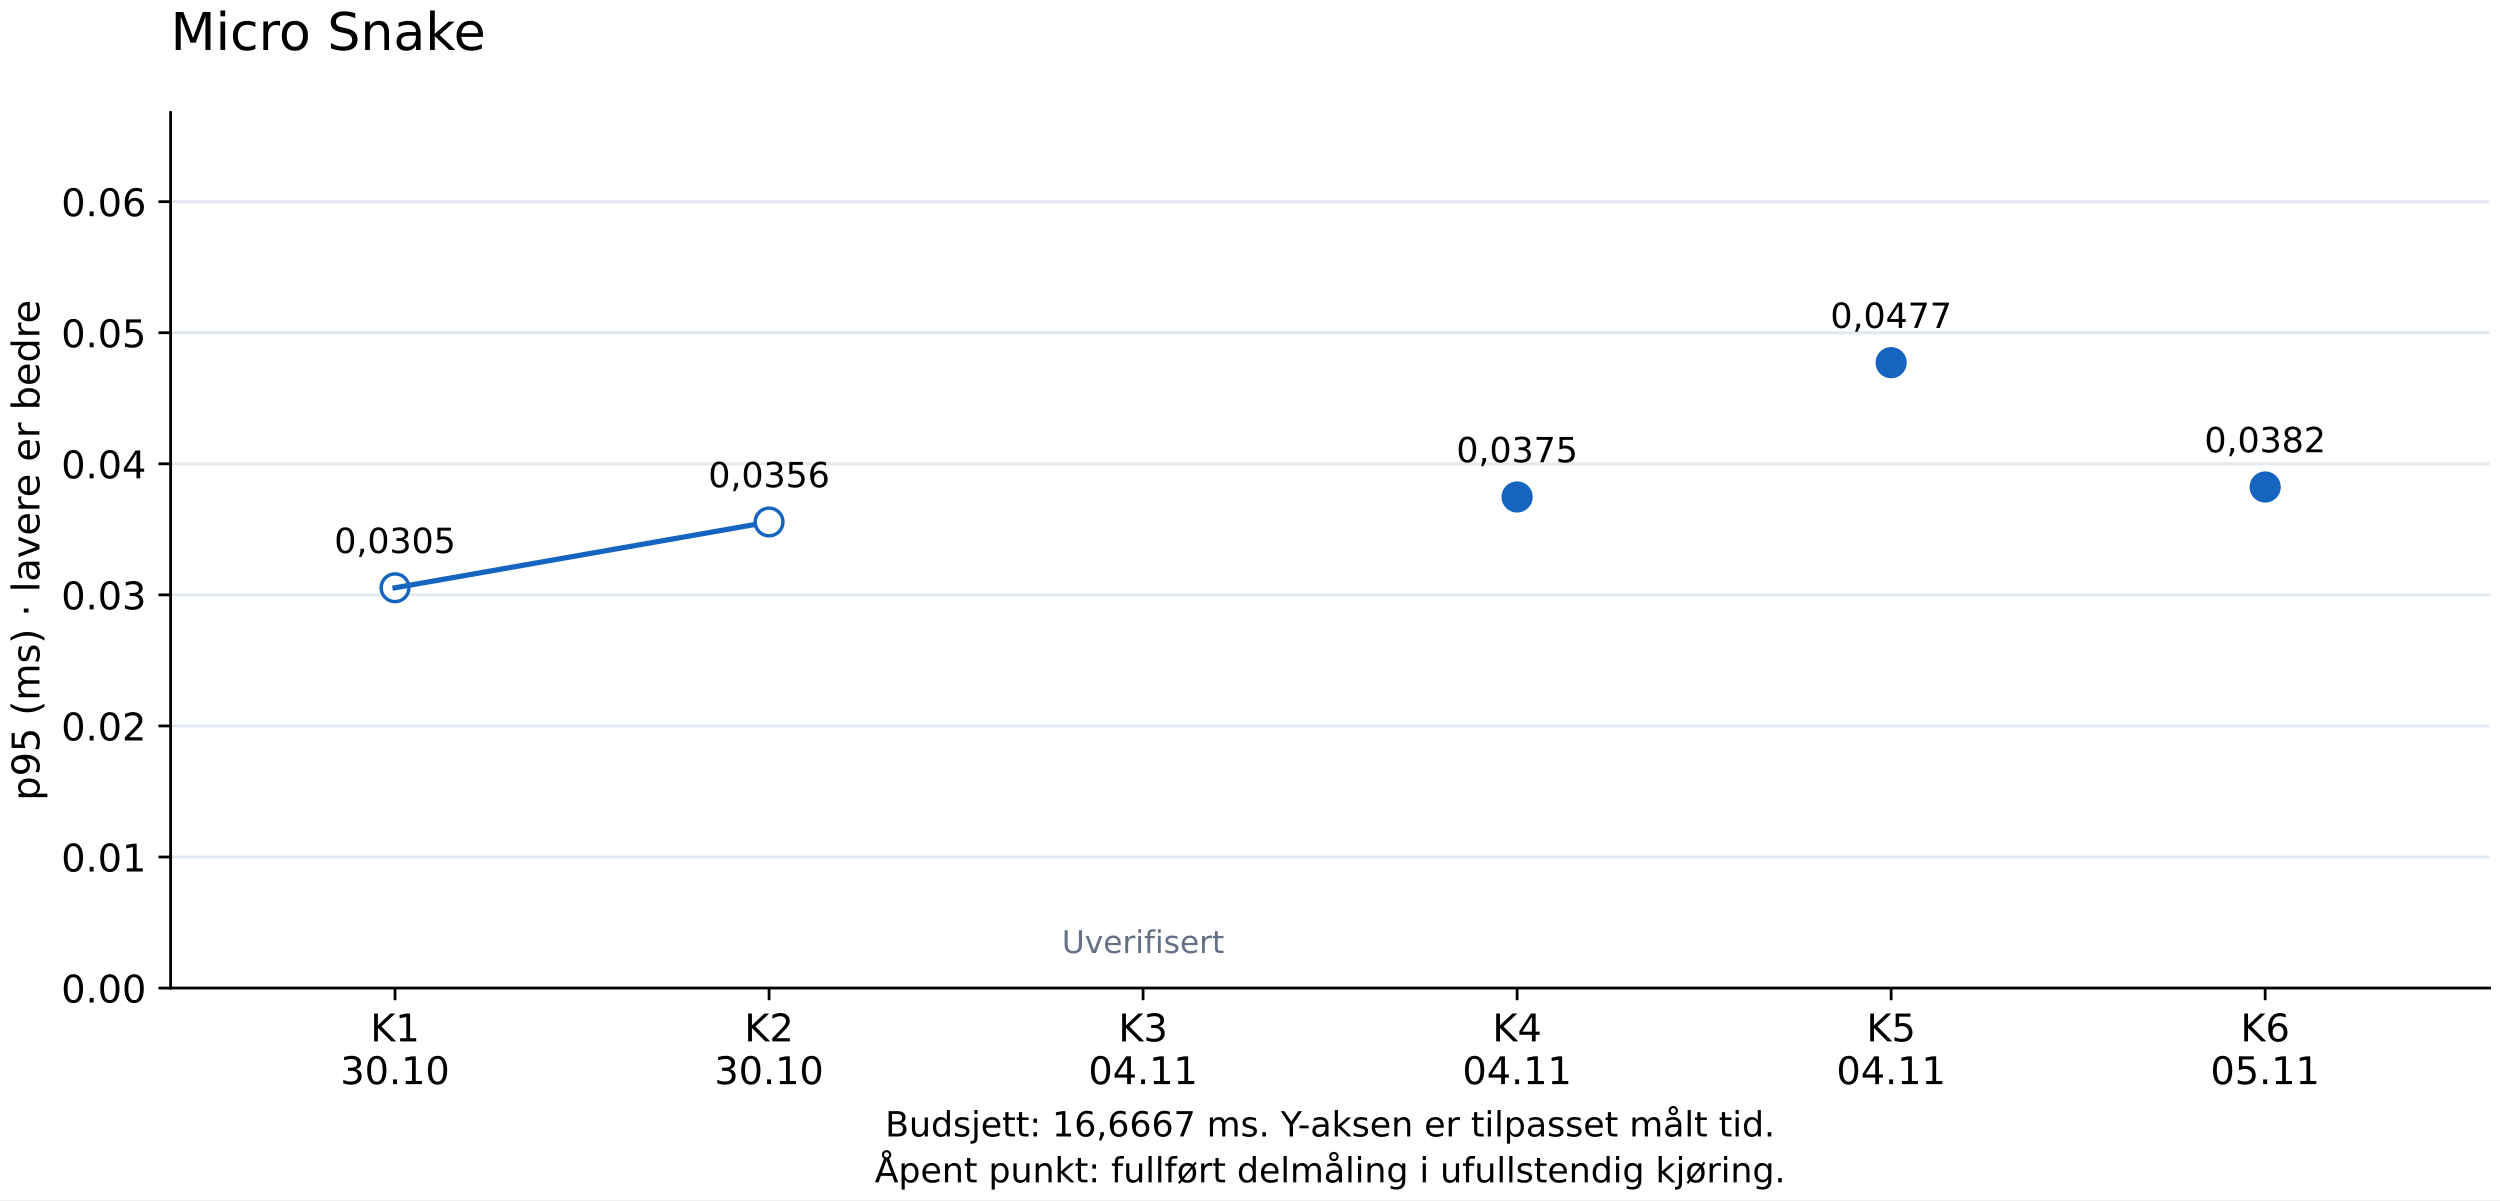
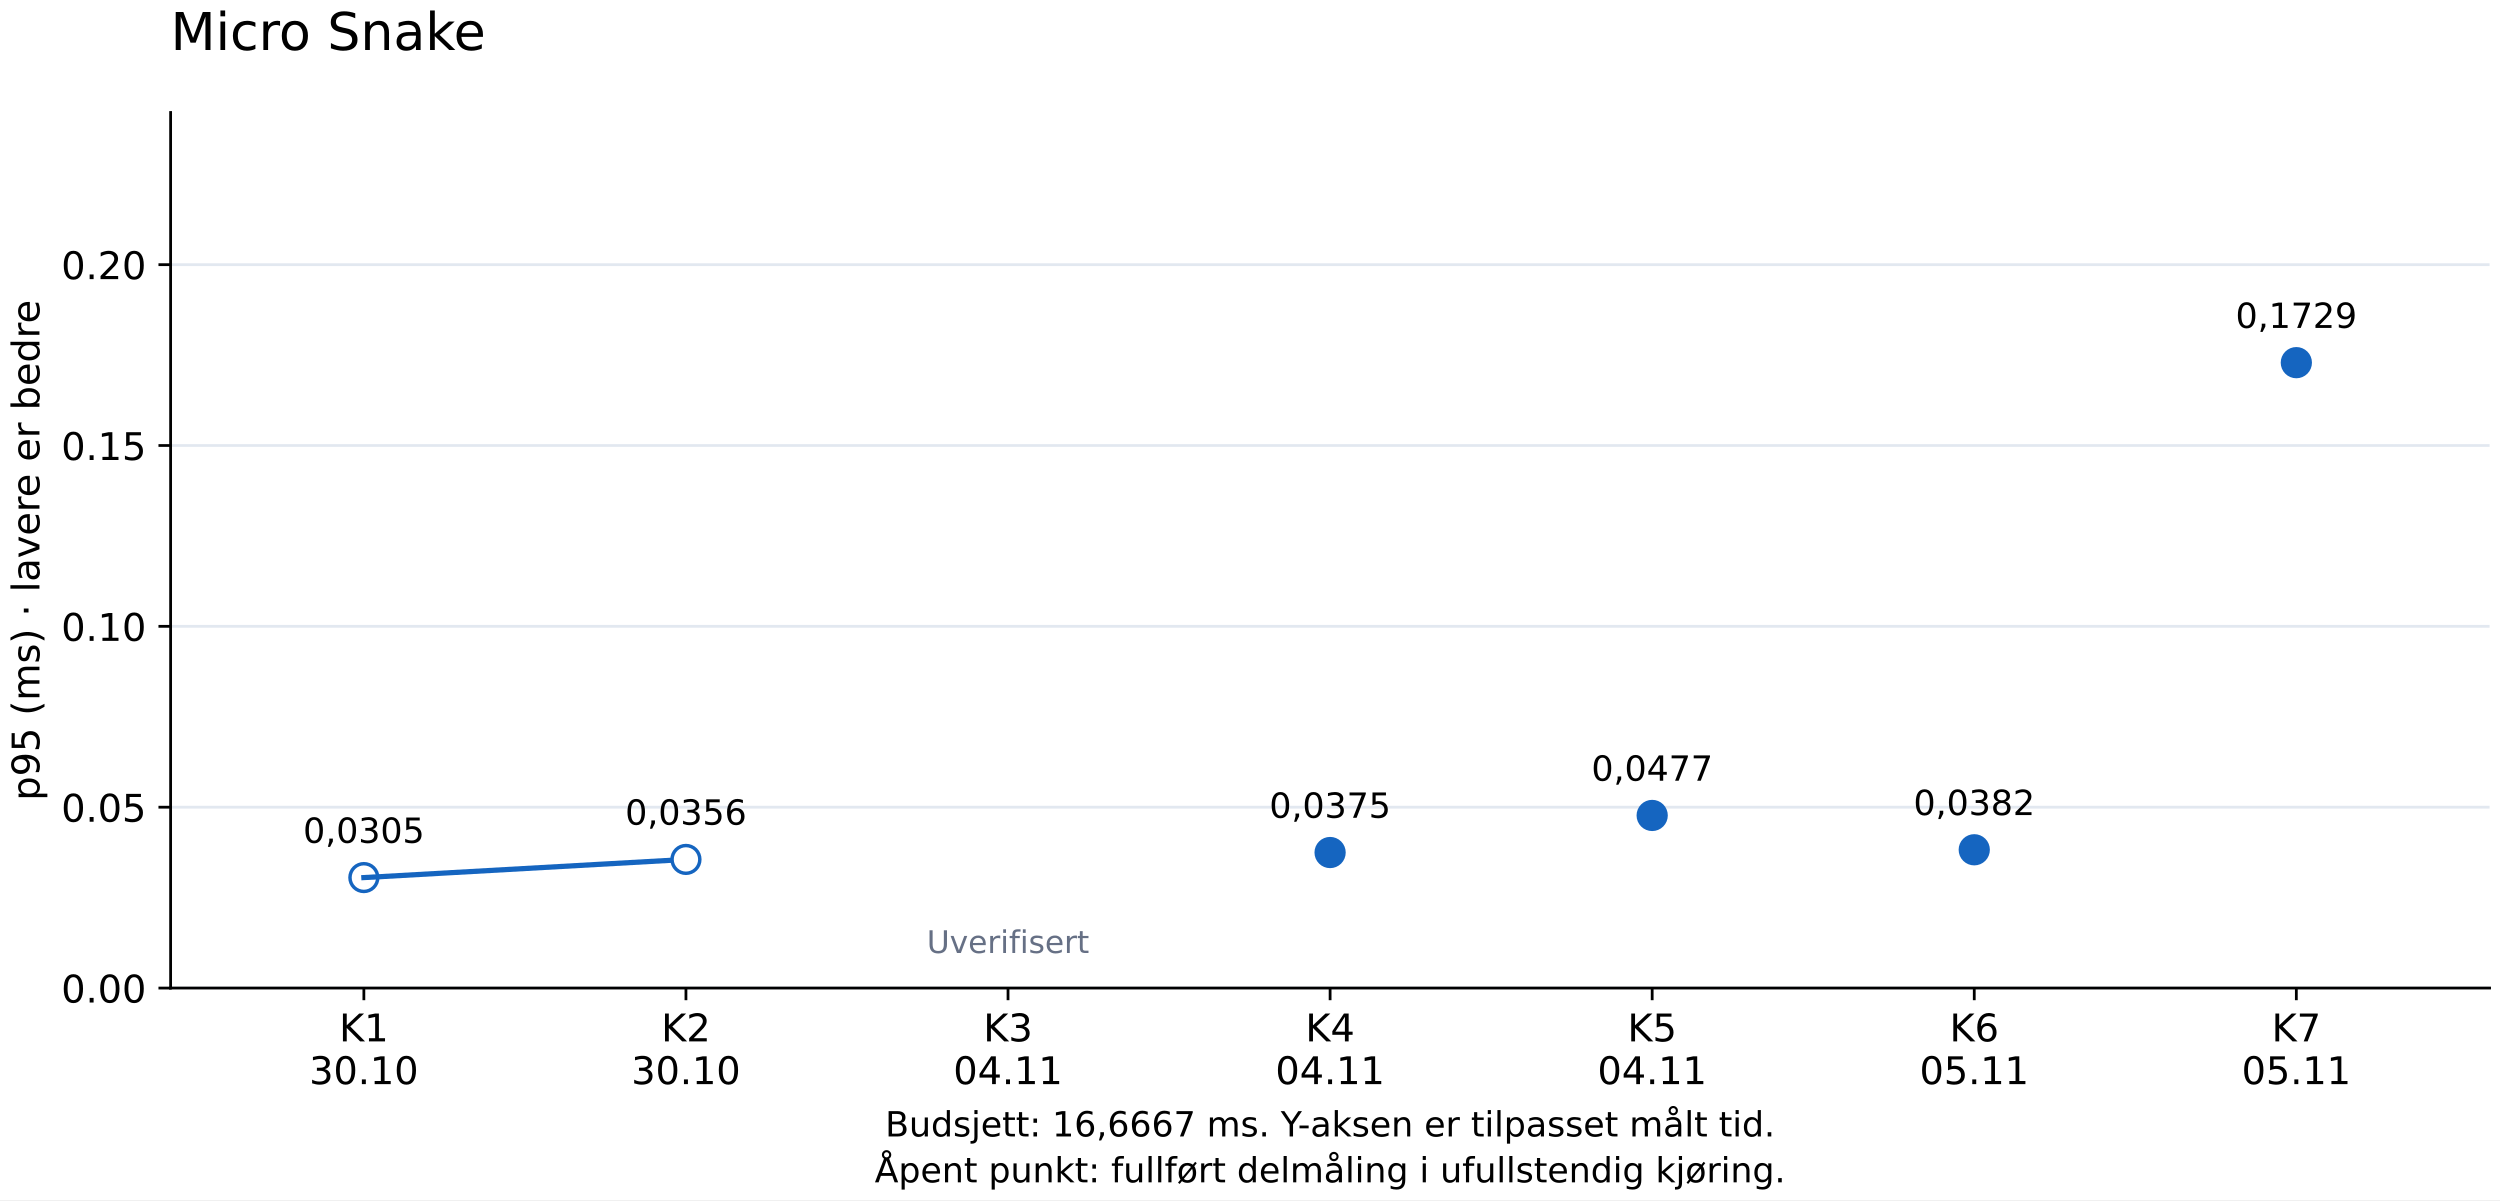
<svg xmlns="http://www.w3.org/2000/svg" xmlns:xlink="http://www.w3.org/1999/xlink" width="720pt" height="345.6pt" viewBox="0 0 720 345.6" version="1.1">
  <defs>
    <style type="text/css">*{stroke-linejoin: round; stroke-linecap: butt}</style>
  </defs>
  <g id="figure_1">
    <g id="patch_1">
      <path d="M 0 345.6  L 720 345.6  L 720 0  L 0 0  z " style="fill: #ffffff" />
    </g>
    <g id="axes_1">
      <g id="patch_2">
        <path d="M 49.138 284.558  L 717 284.558  L 717 32.398  L 49.138 32.398  z " style="fill: #ffffff" />
      </g>
      <g id="matplotlib.axis_1">
        <g id="xtick_1">
          <g id="line2d_1">
            <defs>
              <path id="m3a9fe52da0" d="M 0 0  L 0 3.5  " style="stroke: #000000; stroke-width: 0.8" />
            </defs>
            <g>
-               <use xlink:href="#m3a9fe52da0" x="113.77" y="284.558" style="stroke: #000000; stroke-width: 0.8" />
+               <use xlink:href="#m3a9fe52da0" x="104.793" y="284.558" style="stroke: #000000; stroke-width: 0.8" />
            </g>
          </g>
          <g id="text_1">
-             <text style="font-size: 11px; font-family: 'DejaVu Sans'" transform="translate(106.6639 299.9161)">K1</text>
-             <text style="font-size: 11px; font-family: 'DejaVu Sans'" transform="translate(98.02464 312.2337)">30.10</text>
+             <text style="font-size: 11px; font-family: 'DejaVu Sans'" transform="translate(97.68731 299.9161)">K1</text>
+             <text style="font-size: 11px; font-family: 'DejaVu Sans'" transform="translate(89.04801 312.2337)">30.10</text>
          </g>
        </g>
        <g id="xtick_2">
          <g id="line2d_2">
            <g>
-               <use xlink:href="#m3a9fe52da0" x="221.49" y="284.558" style="stroke: #000000; stroke-width: 0.8" />
+               <use xlink:href="#m3a9fe52da0" x="197.552" y="284.558" style="stroke: #000000; stroke-width: 0.8" />
            </g>
          </g>
          <g id="text_2">
-             <text style="font-size: 11px; font-family: 'DejaVu Sans'" transform="translate(214.3835 299.9161)">K2</text>
-             <text style="font-size: 11px; font-family: 'DejaVu Sans'" transform="translate(205.7442 312.2337)">30.10</text>
+             <text style="font-size: 11px; font-family: 'DejaVu Sans'" transform="translate(190.4458 299.9161)">K2</text>
+             <text style="font-size: 11px; font-family: 'DejaVu Sans'" transform="translate(181.8065 312.2337)">30.10</text>
          </g>
        </g>
        <g id="xtick_3">
          <g id="line2d_3">
            <g>
-               <use xlink:href="#m3a9fe52da0" x="329.209" y="284.558" style="stroke: #000000; stroke-width: 0.8" />
+               <use xlink:href="#m3a9fe52da0" x="290.311" y="284.558" style="stroke: #000000; stroke-width: 0.8" />
            </g>
          </g>
          <g id="text_3">
-             <text style="font-size: 11px; font-family: 'DejaVu Sans'" transform="translate(322.1031 299.9161)">K3</text>
-             <text style="font-size: 11px; font-family: 'DejaVu Sans'" transform="translate(313.4638 312.2337)">04.11</text>
+             <text style="font-size: 11px; font-family: 'DejaVu Sans'" transform="translate(283.2044 299.9161)">K3</text>
+             <text style="font-size: 11px; font-family: 'DejaVu Sans'" transform="translate(274.5651 312.2337)">04.11</text>
          </g>
        </g>
        <g id="xtick_4">
          <g id="line2d_4">
            <g>
-               <use xlink:href="#m3a9fe52da0" x="436.929" y="284.558" style="stroke: #000000; stroke-width: 0.8" />
+               <use xlink:href="#m3a9fe52da0" x="383.069" y="284.558" style="stroke: #000000; stroke-width: 0.8" />
            </g>
          </g>
          <g id="text_4">
-             <text style="font-size: 11px; font-family: 'DejaVu Sans'" transform="translate(429.8227 299.9161)">K4</text>
-             <text style="font-size: 11px; font-family: 'DejaVu Sans'" transform="translate(421.1834 312.2337)">04.11</text>
+             <text style="font-size: 11px; font-family: 'DejaVu Sans'" transform="translate(375.9629 299.9161)">K4</text>
+             <text style="font-size: 11px; font-family: 'DejaVu Sans'" transform="translate(367.3236 312.2337)">04.11</text>
          </g>
        </g>
        <g id="xtick_5">
          <g id="line2d_5">
            <g>
-               <use xlink:href="#m3a9fe52da0" x="544.648" y="284.558" style="stroke: #000000; stroke-width: 0.8" />
+               <use xlink:href="#m3a9fe52da0" x="475.828" y="284.558" style="stroke: #000000; stroke-width: 0.8" />
            </g>
          </g>
          <g id="text_5">
-             <text style="font-size: 11px; font-family: 'DejaVu Sans'" transform="translate(537.5423 299.9161)">K5</text>
-             <text style="font-size: 11px; font-family: 'DejaVu Sans'" transform="translate(528.903 312.2337)">04.11</text>
+             <text style="font-size: 11px; font-family: 'DejaVu Sans'" transform="translate(468.7214 299.9161)">K5</text>
+             <text style="font-size: 11px; font-family: 'DejaVu Sans'" transform="translate(460.0821 312.2337)">04.11</text>
          </g>
        </g>
        <g id="xtick_6">
          <g id="line2d_6">
            <g>
-               <use xlink:href="#m3a9fe52da0" x="652.368" y="284.558" style="stroke: #000000; stroke-width: 0.8" />
+               <use xlink:href="#m3a9fe52da0" x="568.586" y="284.558" style="stroke: #000000; stroke-width: 0.8" />
            </g>
          </g>
          <g id="text_6">
-             <text style="font-size: 11px; font-family: 'DejaVu Sans'" transform="translate(645.2618 299.9161)">K6</text>
-             <text style="font-size: 11px; font-family: 'DejaVu Sans'" transform="translate(636.6225 312.2337)">05.11</text>
-           </g>
-         </g>
-         <g id="text_7">
+             <text style="font-size: 11px; font-family: 'DejaVu Sans'" transform="translate(561.4799 299.9161)">K6</text>
+             <text style="font-size: 11px; font-family: 'DejaVu Sans'" transform="translate(552.8406 312.2337)">05.11</text>
+           </g>
+         </g>
+         <g id="xtick_7">
+           <g id="line2d_7">
+             <g>
+               <use xlink:href="#m3a9fe52da0" x="661.345" y="284.558" style="stroke: #000000; stroke-width: 0.8" />
+             </g>
+           </g>
+           <g id="text_7">
+             <text style="font-size: 11px; font-family: 'DejaVu Sans'" transform="translate(654.2385 299.9161)">K7</text>
+             <text style="font-size: 11px; font-family: 'DejaVu Sans'" transform="translate(645.5992 312.2337)">05.11</text>
+           </g>
+         </g>
+         <g id="text_8">
          <text style="font-size: 10px; font-family: 'DejaVu Sans'" transform="translate(254.9323 327.301)">Budsjett: 16,6667 ms. Y-aksen er tilpasset målt tid.</text>
          <text style="font-size: 10px; font-family: 'DejaVu Sans'" transform="translate(251.9128 340.5201)">Åpent punkt: fullført delmåling i ufullstendig kjøring.</text>
        </g>
      </g>
      <g id="matplotlib.axis_2">
        <g id="ytick_1">
-           <g id="line2d_7">
+           <g id="line2d_8">
            <path d="M 49.138 284.558  L 717 284.558  " clip-path="url(#p95cb57f00c)" style="fill: none; stroke: #e2e8f0; stroke-width: 0.8; stroke-linecap: square" />
          </g>
-           <g id="line2d_8">
+           <g id="line2d_9">
            <defs>
              <path id="m56f8623be5" d="M 0 0  L -3.5 0  " style="stroke: #000000; stroke-width: 0.8" />
            </defs>
            <g>
              <use xlink:href="#m56f8623be5" x="49.138" y="284.558" style="stroke: #000000; stroke-width: 0.8" />
            </g>
          </g>
-           <g id="text_8">
+           <g id="text_9">
            <text style="font-size: 11px; font-family: 'DejaVu Sans'; text-anchor: end" x="42.138" y="288.737" transform="rotate(-0 42.13837 288.7369)">0.00</text>
          </g>
        </g>
        <g id="ytick_2">
-           <g id="line2d_9">
-             <path d="M 49.138 246.812  L 717 246.812  " clip-path="url(#p95cb57f00c)" style="fill: none; stroke: #e2e8f0; stroke-width: 0.8; stroke-linecap: square" />
-           </g>
          <g id="line2d_10">
-             <g>
-               <use xlink:href="#m56f8623be5" x="49.138" y="246.812" style="stroke: #000000; stroke-width: 0.8" />
-             </g>
-           </g>
-           <g id="text_9">
-             <text style="font-size: 11px; font-family: 'DejaVu Sans'; text-anchor: end" x="42.138" y="250.991" transform="rotate(-0 42.13837 250.9914)">0.01</text>
+             <path d="M 49.138 232.473  L 717 232.473  " clip-path="url(#p95cb57f00c)" style="fill: none; stroke: #e2e8f0; stroke-width: 0.8; stroke-linecap: square" />
+           </g>
+           <g id="line2d_11">
+             <g>
+               <use xlink:href="#m56f8623be5" x="49.138" y="232.473" style="stroke: #000000; stroke-width: 0.8" />
+             </g>
+           </g>
+           <g id="text_10">
+             <text style="font-size: 11px; font-family: 'DejaVu Sans'; text-anchor: end" x="42.138" y="236.652" transform="rotate(-0 42.13837 236.6522)">0.05</text>
          </g>
        </g>
        <g id="ytick_3">
-           <g id="line2d_11">
-             <path d="M 49.138 209.067  L 717 209.067  " clip-path="url(#p95cb57f00c)" style="fill: none; stroke: #e2e8f0; stroke-width: 0.8; stroke-linecap: square" />
-           </g>
          <g id="line2d_12">
-             <g>
-               <use xlink:href="#m56f8623be5" x="49.138" y="209.067" style="stroke: #000000; stroke-width: 0.8" />
-             </g>
-           </g>
-           <g id="text_10">
-             <text style="font-size: 11px; font-family: 'DejaVu Sans'; text-anchor: end" x="42.138" y="213.246" transform="rotate(-0 42.13837 213.2458)">0.02</text>
+             <path d="M 49.138 180.388  L 717 180.388  " clip-path="url(#p95cb57f00c)" style="fill: none; stroke: #e2e8f0; stroke-width: 0.8; stroke-linecap: square" />
+           </g>
+           <g id="line2d_13">
+             <g>
+               <use xlink:href="#m56f8623be5" x="49.138" y="180.388" style="stroke: #000000; stroke-width: 0.8" />
+             </g>
+           </g>
+           <g id="text_11">
+             <text style="font-size: 11px; font-family: 'DejaVu Sans'; text-anchor: end" x="42.138" y="184.567" transform="rotate(-0 42.13837 184.5675)">0.10</text>
          </g>
        </g>
        <g id="ytick_4">
-           <g id="line2d_13">
-             <path d="M 49.138 171.321  L 717 171.321  " clip-path="url(#p95cb57f00c)" style="fill: none; stroke: #e2e8f0; stroke-width: 0.8; stroke-linecap: square" />
-           </g>
          <g id="line2d_14">
-             <g>
-               <use xlink:href="#m56f8623be5" x="49.138" y="171.321" style="stroke: #000000; stroke-width: 0.8" />
-             </g>
-           </g>
-           <g id="text_11">
-             <text style="font-size: 11px; font-family: 'DejaVu Sans'; text-anchor: end" x="42.138" y="175.5" transform="rotate(-0 42.13837 175.5003)">0.03</text>
+             <path d="M 49.138 128.304  L 717 128.304  " clip-path="url(#p95cb57f00c)" style="fill: none; stroke: #e2e8f0; stroke-width: 0.8; stroke-linecap: square" />
+           </g>
+           <g id="line2d_15">
+             <g>
+               <use xlink:href="#m56f8623be5" x="49.138" y="128.304" style="stroke: #000000; stroke-width: 0.8" />
+             </g>
+           </g>
+           <g id="text_12">
+             <text style="font-size: 11px; font-family: 'DejaVu Sans'; text-anchor: end" x="42.138" y="132.483" transform="rotate(-0 42.13837 132.4827)">0.15</text>
          </g>
        </g>
        <g id="ytick_5">
-           <g id="line2d_15">
-             <path d="M 49.138 133.576  L 717 133.576  " clip-path="url(#p95cb57f00c)" style="fill: none; stroke: #e2e8f0; stroke-width: 0.8; stroke-linecap: square" />
-           </g>
          <g id="line2d_16">
-             <g>
-               <use xlink:href="#m56f8623be5" x="49.138" y="133.576" style="stroke: #000000; stroke-width: 0.8" />
-             </g>
-           </g>
-           <g id="text_12">
-             <text style="font-size: 11px; font-family: 'DejaVu Sans'; text-anchor: end" x="42.138" y="137.755" transform="rotate(-0 42.13837 137.7547)">0.04</text>
-           </g>
-         </g>
-         <g id="ytick_6">
+             <path d="M 49.138 76.219  L 717 76.219  " clip-path="url(#p95cb57f00c)" style="fill: none; stroke: #e2e8f0; stroke-width: 0.8; stroke-linecap: square" />
+           </g>
          <g id="line2d_17">
-             <path d="M 49.138 95.83  L 717 95.83  " clip-path="url(#p95cb57f00c)" style="fill: none; stroke: #e2e8f0; stroke-width: 0.8; stroke-linecap: square" />
-           </g>
-           <g id="line2d_18">
-             <g>
-               <use xlink:href="#m56f8623be5" x="49.138" y="95.83" style="stroke: #000000; stroke-width: 0.8" />
+             <g>
+               <use xlink:href="#m56f8623be5" x="49.138" y="76.219" style="stroke: #000000; stroke-width: 0.8" />
            </g>
          </g>
          <g id="text_13">
-             <text style="font-size: 11px; font-family: 'DejaVu Sans'; text-anchor: end" x="42.138" y="100.009" transform="rotate(-0 42.13837 100.0092)">0.05</text>
-           </g>
-         </g>
-         <g id="ytick_7">
-           <g id="line2d_19">
-             <path d="M 49.138 58.084  L 717 58.084  " clip-path="url(#p95cb57f00c)" style="fill: none; stroke: #e2e8f0; stroke-width: 0.8; stroke-linecap: square" />
-           </g>
-           <g id="line2d_20">
-             <g>
-               <use xlink:href="#m56f8623be5" x="49.138" y="58.084" style="stroke: #000000; stroke-width: 0.8" />
-             </g>
-           </g>
-           <g id="text_14">
-             <text style="font-size: 11px; font-family: 'DejaVu Sans'; text-anchor: end" x="42.138" y="62.264" transform="rotate(-0 42.13837 62.26364)">0.06</text>
-           </g>
-         </g>
-         <g id="text_15">
+             <text style="font-size: 11px; font-family: 'DejaVu Sans'; text-anchor: end" x="42.138" y="80.398" transform="rotate(-0 42.13837 80.398)">0.20</text>
+           </g>
+         </g>
+         <g id="text_14">
          <text style="font-size: 11px; font-family: 'DejaVu Sans'; text-anchor: middle" x="11.359" y="158.478" transform="rotate(-90 11.35852 158.4778)">p95 (ms) · lavere er bedre</text>
        </g>
      </g>
-       <g id="line2d_21">
-         <path d="M 113.77 169.275  " clip-path="url(#p95cb57f00c)" style="fill: none; stroke: #1565c0; stroke-width: 1.5; stroke-linecap: square" />
+       <g id="line2d_18">
+         <path d="M 104.793 252.742  " clip-path="url(#p95cb57f00c)" style="fill: none; stroke: #1565c0; stroke-width: 1.5; stroke-linecap: square" />
        <defs>
          <path id="mcfa522ccff" d="M 0 4  C 1.061 4 2.078 3.579 2.828 2.828  C 3.579 2.078 4 1.061 4 0  C 4 -1.061 3.579 -2.078 2.828 -2.828  C 2.078 -3.579 1.061 -4 0 -4  C -1.061 -4 -2.078 -3.579 -2.828 -2.828  C -3.579 -2.078 -4 -1.061 -4 0  C -4 1.061 -3.579 2.078 -2.828 2.828  C -2.078 3.579 -1.061 4 0 4  z " style="stroke: #1565c0" />
        </defs>
        <g clip-path="url(#p95cb57f00c)">
-           <use xlink:href="#mcfa522ccff" x="113.77" y="169.275" style="fill: #ffffff; stroke: #1565c0" />
-         </g>
-       </g>
-       <g id="line2d_22">
-         <path d="M 113.77 169.275  L 221.49 150.331  " clip-path="url(#p95cb57f00c)" style="fill: none; stroke: #1565c0; stroke-width: 1.5; stroke-linecap: square" />
-       </g>
-       <g id="line2d_23">
-         <path d="M 221.49 150.331  " clip-path="url(#p95cb57f00c)" style="fill: none; stroke: #1565c0; stroke-width: 1.5; stroke-linecap: square" />
-         <g clip-path="url(#p95cb57f00c)">
-           <use xlink:href="#mcfa522ccff" x="221.49" y="150.331" style="fill: #ffffff; stroke: #1565c0" />
-         </g>
-       </g>
-       <g id="line2d_24">
-         <path d="M 436.929 143.129  " clip-path="url(#p95cb57f00c)" style="fill: none; stroke: #1565c0; stroke-width: 1.5; stroke-linecap: square" />
+           <use xlink:href="#mcfa522ccff" x="104.793" y="252.742" style="fill: #ffffff; stroke: #1565c0" />
+         </g>
+       </g>
+       <g id="line2d_19">
+         <path d="M 104.793 252.742  L 197.552 247.514  " clip-path="url(#p95cb57f00c)" style="fill: none; stroke: #1565c0; stroke-width: 1.5; stroke-linecap: square" />
+       </g>
+       <g id="line2d_20">
+         <path d="M 197.552 247.514  " clip-path="url(#p95cb57f00c)" style="fill: none; stroke: #1565c0; stroke-width: 1.5; stroke-linecap: square" />
+         <g clip-path="url(#p95cb57f00c)">
+           <use xlink:href="#mcfa522ccff" x="197.552" y="247.514" style="fill: #ffffff; stroke: #1565c0" />
+         </g>
+       </g>
+       <g id="line2d_21">
+         <path d="M 383.069 245.527  " clip-path="url(#p95cb57f00c)" style="fill: none; stroke: #1565c0; stroke-width: 1.5; stroke-linecap: square" />
        <defs>
          <path id="mcbb12d0c3e" d="M 0 4  C 1.061 4 2.078 3.579 2.828 2.828  C 3.579 2.078 4 1.061 4 0  C 4 -1.061 3.579 -2.078 2.828 -2.828  C 2.078 -3.579 1.061 -4 0 -4  C -1.061 -4 -2.078 -3.579 -2.828 -2.828  C -3.579 -2.078 -4 -1.061 -4 0  C -4 1.061 -3.579 2.078 -2.828 2.828  C -2.078 3.579 -1.061 4 0 4  z " style="stroke: #1565c0" />
        </defs>
        <g clip-path="url(#p95cb57f00c)">
-           <use xlink:href="#mcbb12d0c3e" x="436.929" y="143.129" style="fill: #1565c0; stroke: #1565c0" />
-         </g>
-       </g>
-       <g id="line2d_25">
-         <path d="M 544.648 104.444  " clip-path="url(#p95cb57f00c)" style="fill: none; stroke: #1565c0; stroke-width: 1.5; stroke-linecap: square" />
-         <g clip-path="url(#p95cb57f00c)">
-           <use xlink:href="#mcbb12d0c3e" x="544.648" y="104.444" style="fill: #1565c0; stroke: #1565c0" />
-         </g>
-       </g>
-       <g id="line2d_26">
-         <path d="M 652.368 140.26  " clip-path="url(#p95cb57f00c)" style="fill: none; stroke: #1565c0; stroke-width: 1.5; stroke-linecap: square" />
-         <g clip-path="url(#p95cb57f00c)">
-           <use xlink:href="#mcbb12d0c3e" x="652.368" y="140.26" style="fill: #1565c0; stroke: #1565c0" />
+           <use xlink:href="#mcbb12d0c3e" x="383.069" y="245.527" style="fill: #1565c0; stroke: #1565c0" />
+         </g>
+       </g>
+       <g id="line2d_22">
+         <path d="M 475.828 234.85  " clip-path="url(#p95cb57f00c)" style="fill: none; stroke: #1565c0; stroke-width: 1.5; stroke-linecap: square" />
+         <g clip-path="url(#p95cb57f00c)">
+           <use xlink:href="#mcbb12d0c3e" x="475.828" y="234.85" style="fill: #1565c0; stroke: #1565c0" />
+         </g>
+       </g>
+       <g id="line2d_23">
+         <path d="M 568.586 244.735  " clip-path="url(#p95cb57f00c)" style="fill: none; stroke: #1565c0; stroke-width: 1.5; stroke-linecap: square" />
+         <g clip-path="url(#p95cb57f00c)">
+           <use xlink:href="#mcbb12d0c3e" x="568.586" y="244.735" style="fill: #1565c0; stroke: #1565c0" />
+         </g>
+       </g>
+       <g id="line2d_24">
+         <path d="M 661.345 104.444  " clip-path="url(#p95cb57f00c)" style="fill: none; stroke: #1565c0; stroke-width: 1.5; stroke-linecap: square" />
+         <g clip-path="url(#p95cb57f00c)">
+           <use xlink:href="#mcbb12d0c3e" x="661.345" y="104.444" style="fill: #1565c0; stroke: #1565c0" />
        </g>
      </g>
      <g id="patch_3">
        <path d="M 49.138 284.558  L 49.138 32.398  " style="fill: none; stroke: #000000; stroke-width: 0.8; stroke-linejoin: miter; stroke-linecap: square" />
      </g>
      <g id="patch_4">
        <path d="M 49.138 284.558  L 717 284.558  " style="fill: none; stroke: #000000; stroke-width: 0.8; stroke-linejoin: miter; stroke-linecap: square" />
      </g>
+       <g id="text_15">
+         <text style="font-size: 10px; font-family: 'DejaVu Sans'; text-anchor: middle" x="104.793" y="242.742" transform="rotate(-0 104.7935 242.7424)">0,0305</text>
+       </g>
      <g id="text_16">
-         <text style="font-size: 10px; font-family: 'DejaVu Sans'; text-anchor: middle" x="113.77" y="159.275" transform="rotate(-0 113.7701 159.2753)">0,0305</text>
+         <text style="font-size: 10px; font-family: 'DejaVu Sans'; text-anchor: middle" x="197.552" y="237.514" transform="rotate(-0 197.552 237.5141)">0,0356</text>
      </g>
      <g id="text_17">
-         <text style="font-size: 10px; font-family: 'DejaVu Sans'; text-anchor: middle" x="221.49" y="140.331" transform="rotate(-0 221.4897 140.3308)">0,0356</text>
+         <text style="font-size: 9px; font-family: 'DejaVu Sans'; text-anchor: middle; fill: #667085" x="290.311" y="274.471" transform="rotate(-0 290.3105 274.4714)">Uverifisert</text>
      </g>
      <g id="text_18">
-         <text style="font-size: 9px; font-family: 'DejaVu Sans'; text-anchor: middle; fill: #667085" x="329.209" y="274.471" transform="rotate(-0 329.2093 274.4714)">Uverifisert</text>
+         <text style="font-size: 10px; font-family: 'DejaVu Sans'; text-anchor: middle" x="383.069" y="235.527" transform="rotate(-0 383.0691 235.5265)">0,0375</text>
      </g>
      <g id="text_19">
-         <text style="font-size: 10px; font-family: 'DejaVu Sans'; text-anchor: middle" x="436.929" y="133.129" transform="rotate(-0 436.9289 133.129)">0,0375</text>
+         <text style="font-size: 10px; font-family: 'DejaVu Sans'; text-anchor: middle" x="475.828" y="224.85" transform="rotate(-0 475.8276 224.8502)">0,0477</text>
      </g>
      <g id="text_20">
-         <text style="font-size: 10px; font-family: 'DejaVu Sans'; text-anchor: middle" x="544.648" y="94.444" transform="rotate(-0 544.6484 94.44358)">0,0477</text>
+         <text style="font-size: 10px; font-family: 'DejaVu Sans'; text-anchor: middle" x="568.586" y="234.735" transform="rotate(-0 568.5861 234.7348)">0,0382</text>
      </g>
      <g id="text_21">
-         <text style="font-size: 10px; font-family: 'DejaVu Sans'; text-anchor: middle" x="652.368" y="130.26" transform="rotate(-0 652.368 130.2603)">0,0382</text>
+         <text style="font-size: 10px; font-family: 'DejaVu Sans'; text-anchor: middle" x="661.345" y="94.444" transform="rotate(-0 661.3446 94.44358)">0,1729</text>
      </g>
      <g id="text_22">
        <text style="font-size: 15px; font-family: 'DejaVu Sans'; text-anchor: start" x="49.138" y="14.398" transform="rotate(-0 49.13837 14.3979)">Micro Snake</text>
      </g>
    </g>
  </g>
  <defs>
    <clipPath id="p95cb57f00c">
      <rect x="49.138" y="32.398" width="667.861" height="252.16" />
    </clipPath>
  </defs>
</svg>
